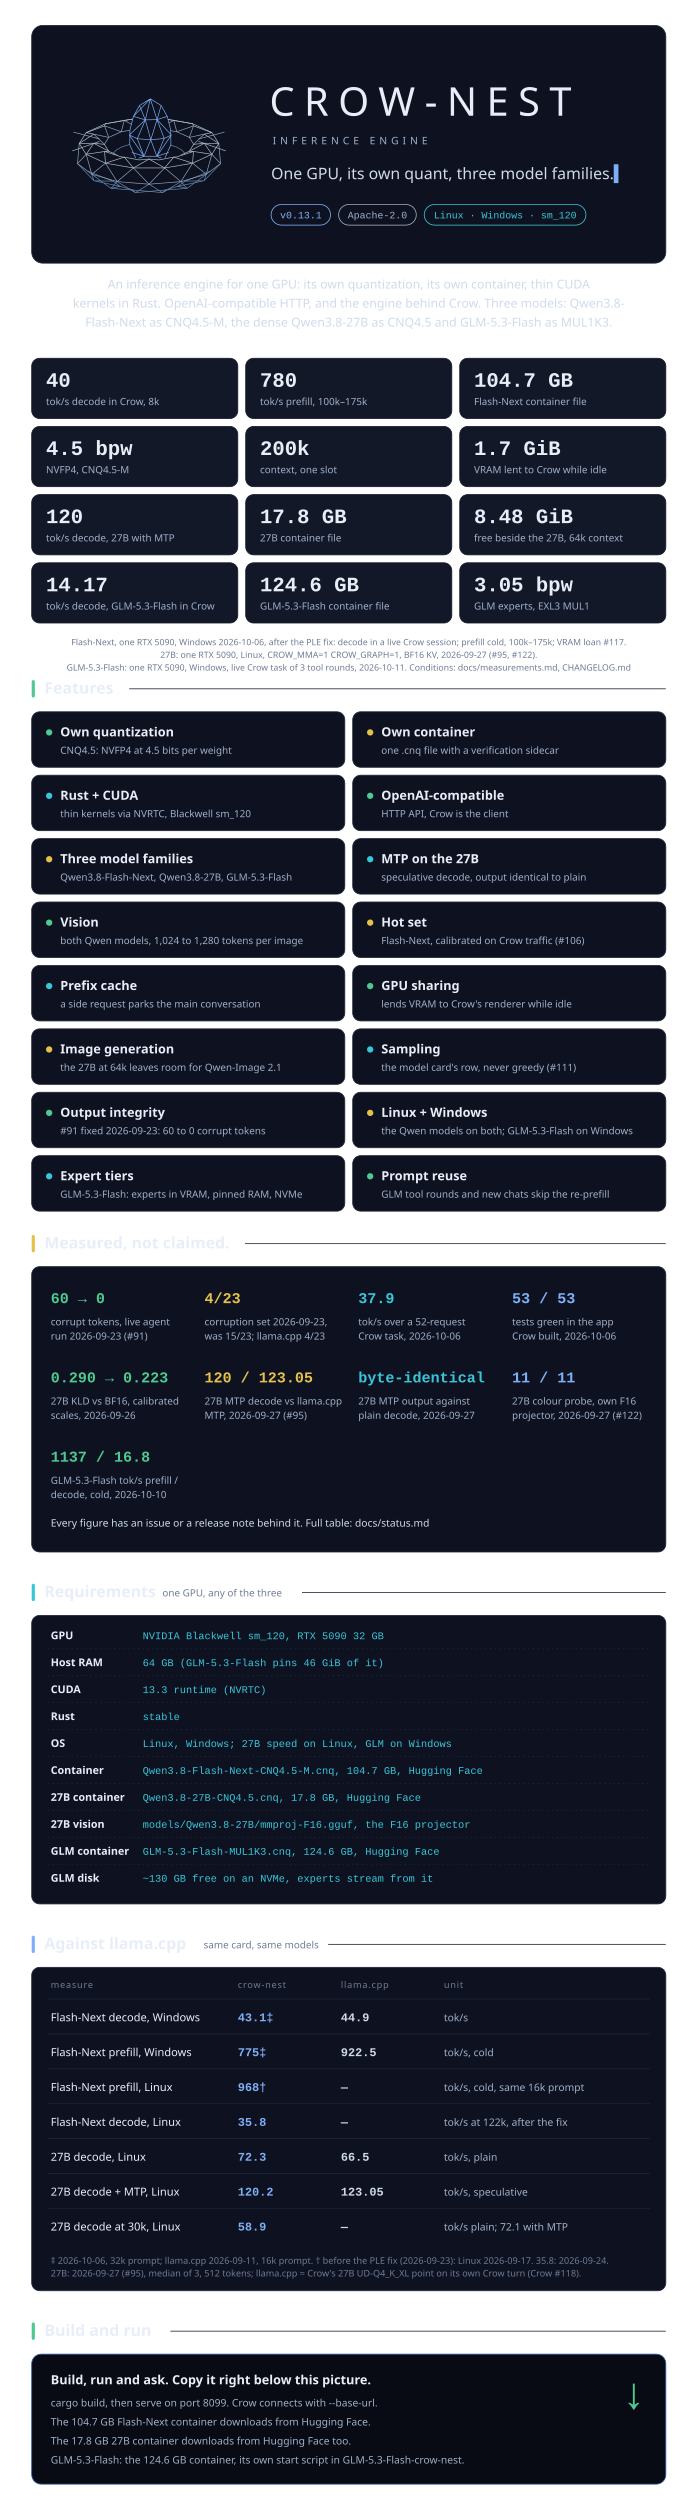
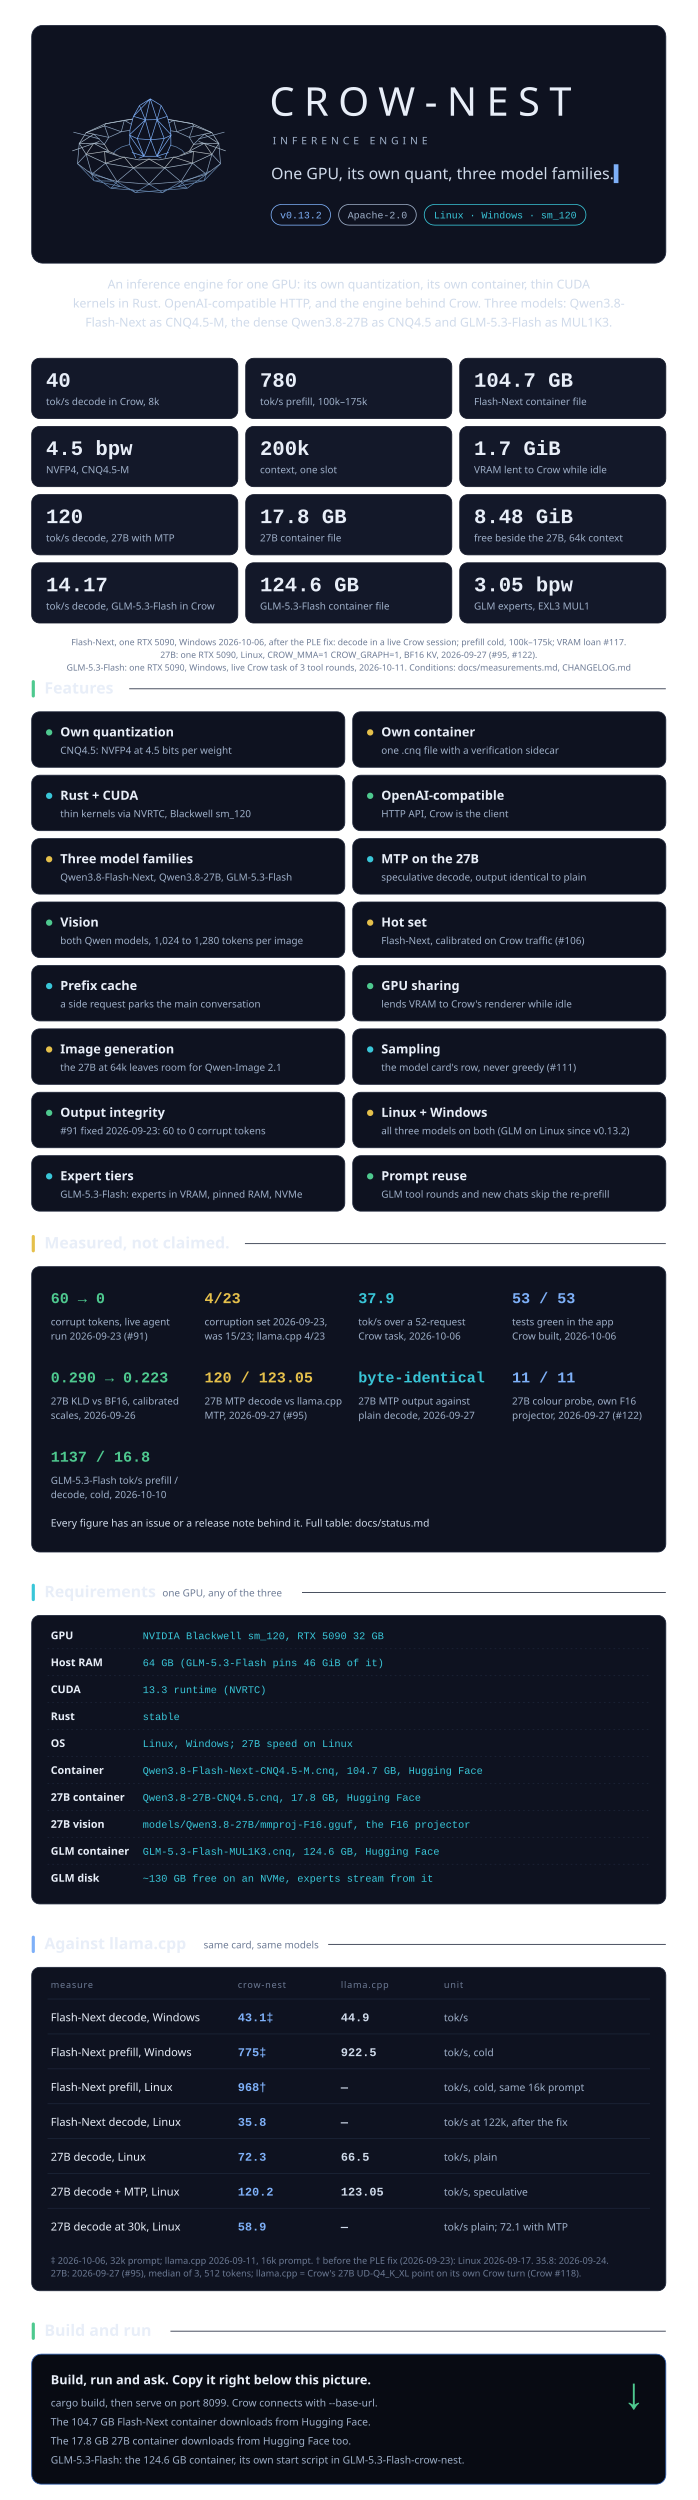
<svg xmlns="http://www.w3.org/2000/svg" viewBox="0 0 880 3154" width="880" height="3154" role="img" aria-label="crow-nest: one GPU, its own quant, three model families. Features, measurements, requirements.">
  <rect x="40" y="32" width="800" height="300" rx="14" fill="#0e1220" stroke="#1c2438" />
  <svg x="48" y="44" width="280" height="280" viewBox="0 0 1024 1024">
    <defs>
      <clipPath id="noegg">
        <path clip-rule="evenodd" d="M0 0H1024V1024H0ZM518.0 295.0 568.2 326.0 595.7 375.6 612.5 437.6 612.7 505.8 583.0 574.0 518.0 605.0 453.0 574.0 423.3 505.8 423.5 437.6 440.3 375.6 467.8 326.0Z" />
      </clipPath>
      <clipPath id="abovefront">
        <path d="M0 0H1024V479L774.0 479.0L767.4 500.0L716.8 537.8L625.7 564.0L512.0 573.3L398.3 564.0L307.2 537.8L256.6 500.0L250.0 479.0L0 479Z" />
      </clipPath>
    </defs>
    <g fill="none" stroke-width="3" stroke-linejoin="round" stroke-linecap="round">
      <path stroke="#6789b2" clip-path="url(#noegg)" d="M346 548 360 532 386 517 422 506 465 499 512 497 559 499 602 506 638 517 664 532 678 548" />
      <path stroke="#acbece" d="M718 505 767 500 698 537M698 537 717 538 640 563M640 563 626 564 558 577M558 577 512 573 466 577M466 577 398 564 384 563M384 563 307 538 326 537M326 537 257 500 306 505" />
      <path stroke="#90a7c2" clip-path="url(#noegg)" d="M306 505 257 458 326 473M326 473 307 420 384 447M384 447 398 394 466 433M466 433 512 385 558 433M558 433 626 394 640 447M640 447 717 420 698 473M698 473 767 458 718 505" />
      <path stroke="#b9c0c4" d="M767 500 802 551 717 538M717 538 713 592 626 564M626 564 584 614 512 573M512 573 440 614 398 564M398 564 311 592 307 538M307 538 222 551 257 500" />
      <path stroke="#acbece" clip-path="url(#noegg)" d="M257 500 190 501 257 458M257 458 222 451 307 420M307 420 311 410 398 394M398 394 440 388 512 385M512 385 584 388 626 394M626 394 713 410 717 420M717 420 802 451 767 458M767 458 834 501 767 500" />
      <path stroke="#90a7c2" d="M834 501 842 594 802 551M802 551 776 643 713 592M713 592 659 677 584 614M584 614 512 689 440 614M440 614 365 677 311 592M311 592 248 643 222 551M222 551 182 594 190 501" />
      <path stroke="#6789b2" d="M842 594 766 673 776 643M776 643 688 708 659 677M659 677 575 728 512 689M512 689 449 728 365 677M365 677 336 708 248 643M248 643 258 673 182 594M794 629 678 675 766 673M766 673 645 699 688 708M688 708 586 716 575 728M575 728 512 722 449 728M449 728 438 716 336 708M336 708 379 699 258 673M258 673 346 675 230 629" />
      <path stroke="#90a7c2" clip-path="url(#noegg)" d="M306 505 326 473 384 447 466 433 558 433 640 447 698 473 718 505" />
      <path stroke="#b9c0c4" clip-path="url(#abovefront)" d="M718 505 698 537 640 563 558 577 466 577 384 563 326 537 306 505" />
      <path stroke="#acbece" clip-path="url(#noegg)" d="M190 501 222 451 311 410 440 388 584 388 713 410 802 451 834 501" />
      <path stroke="#acbece" d="M834 501 802 551 713 592 584 614 440 614 311 592 222 551 190 501" />
      <path stroke="#90a7c2" d="M842 594 776 643 659 677 512 689 365 677 248 643 182 594" />
      <path stroke="#6789b2" d="M678 675 645 699 586 716 512 722 438 716 379 699 346 675" />
      <path stroke="#7eb0f8" clip-path="url(#abovefront)" d="M440 376 495 392 549 391 596 376M421 462 458 479 520 484 582 478 615 462M434 543 489 560 548 560 602 543M440 376 518 295 495 392M518 295 549 391M468 326 495 392M568 326 549 391M421 462 495 392 458 479M495 392 520 484 549 391 582 478M549 391 615 462M458 479 489 560 520 484 548 560 582 478M421 462 489 560M615 462 548 560M489 560 453 574M548 560 583 574M518 295 568 326 596 376 612 438 613 506 583 574 518 605 453 574 423 506 424 438 440 376 468 326 518 295" />
      <path stroke="#acbece" d="M742 492 865 535" />
      <path stroke="#90a7c2" clip-path="url(#noegg)" d="M741 480 859 449" />
      <path stroke="#acbece" d="M282 492 159 535" />
      <path stroke="#90a7c2" clip-path="url(#noegg)" d="M283 480 164 449" />
    </g>
  </svg>
  <text x="340" y="146" font-family="-apple-system,BlinkMacSystemFont,'Segoe UI','Noto Sans',Helvetica,Arial,sans-serif" font-size="50" font-weight="300" fill="#e8eef8" text-anchor="start" letter-spacing="12">CROW-NEST</text>
  <text x="344" y="182" font-family="-apple-system,BlinkMacSystemFont,'Segoe UI','Noto Sans',Helvetica,Arial,sans-serif" font-size="13" font-weight="400" fill="#9fb0c9" text-anchor="start" letter-spacing="5">INFERENCE ENGINE</text>
  <text x="342" y="226" font-family="-apple-system,BlinkMacSystemFont,'Segoe UI','Noto Sans',Helvetica,Arial,sans-serif" font-size="20" fill="#cfdaea">One GPU, its own quant, three model families.<tspan fill="#7eb0f8">▍<animate attributeName="opacity" values="1;1;0;0" keyTimes="0;.5;.5;1" dur="1.1s" repeatCount="indefinite" />
    </tspan>
  </text>
  <rect x="342" y="258" width="75" height="26" rx="13" fill="none" stroke="#7eb0f8" />
-   <text x="379.6" y="275.5" font-family="ui-monospace,SFMono-Regular,'SF Mono',Menlo,Consolas,'Liberation Mono',monospace" font-size="12.5" font-weight="400" fill="#7eb0f8" text-anchor="middle" letter-spacing="0">v0.13.1</text>
+   <text x="379.6" y="275.5" font-family="ui-monospace,SFMono-Regular,'SF Mono',Menlo,Consolas,'Liberation Mono',monospace" font-size="12.5" font-weight="400" fill="#7eb0f8" text-anchor="middle" letter-spacing="0">v0.13.2</text>
  <rect x="427.2" y="258" width="98" height="26" rx="13" fill="none" stroke="#9fb0c9" />
  <text x="476.2" y="275.5" font-family="ui-monospace,SFMono-Regular,'SF Mono',Menlo,Consolas,'Liberation Mono',monospace" font-size="12.5" font-weight="400" fill="#9fb0c9" text-anchor="middle" letter-spacing="0">Apache-2.0</text>
  <rect x="535.2" y="258" width="204" height="26" rx="13" fill="none" stroke="#39c6d8" />
  <text x="637.4" y="275.5" font-family="ui-monospace,SFMono-Regular,'SF Mono',Menlo,Consolas,'Liberation Mono',monospace" font-size="12.5" font-weight="400" fill="#39c6d8" text-anchor="middle" letter-spacing="0">Linux · Windows · sm_120</text>
  <text x="440.0" y="364" font-family="-apple-system,BlinkMacSystemFont,'Segoe UI','Noto Sans',Helvetica,Arial,sans-serif" font-size="15.5" font-weight="400" fill="#cfdaea" text-anchor="middle" letter-spacing="0">An inference engine for one GPU: its own quantization, its own container, thin CUDA</text>
  <text x="440.0" y="388" font-family="-apple-system,BlinkMacSystemFont,'Segoe UI','Noto Sans',Helvetica,Arial,sans-serif" font-size="15.5" font-weight="400" fill="#cfdaea" text-anchor="middle" letter-spacing="0">kernels in Rust. OpenAI-compatible HTTP, and the engine behind Crow. Three models: Qwen3.8-</text>
  <text x="440.0" y="412" font-family="-apple-system,BlinkMacSystemFont,'Segoe UI','Noto Sans',Helvetica,Arial,sans-serif" font-size="15.5" font-weight="400" fill="#cfdaea" text-anchor="middle" letter-spacing="0">Flash-Next as CNQ4.5-M, the dense Qwen3.8-27B as CNQ4.5 and GLM-5.3-Flash as MUL1K3.</text>
  <rect x="40" y="452" width="260" height="76" rx="10" fill="#131829" stroke="#131829" />
  <text x="58" y="488" font-family="ui-monospace,SFMono-Regular,'SF Mono',Menlo,Consolas,'Liberation Mono',monospace" font-size="26" font-weight="600" fill="#e8eef8" text-anchor="start" letter-spacing="0">40</text>
  <text x="58" y="511" font-family="-apple-system,BlinkMacSystemFont,'Segoe UI','Noto Sans',Helvetica,Arial,sans-serif" font-size="12.5" font-weight="400" fill="#9fb0c9" text-anchor="start" letter-spacing="0">tok/s decode in Crow, 8k</text>
  <rect x="310" y="452" width="260" height="76" rx="10" fill="#131829" stroke="#131829" />
  <text x="328" y="488" font-family="ui-monospace,SFMono-Regular,'SF Mono',Menlo,Consolas,'Liberation Mono',monospace" font-size="26" font-weight="600" fill="#e8eef8" text-anchor="start" letter-spacing="0">780</text>
  <text x="328" y="511" font-family="-apple-system,BlinkMacSystemFont,'Segoe UI','Noto Sans',Helvetica,Arial,sans-serif" font-size="12.5" font-weight="400" fill="#9fb0c9" text-anchor="start" letter-spacing="0">tok/s prefill, 100k–175k</text>
  <rect x="580" y="452" width="260" height="76" rx="10" fill="#131829" stroke="#131829" />
  <text x="598" y="488" font-family="ui-monospace,SFMono-Regular,'SF Mono',Menlo,Consolas,'Liberation Mono',monospace" font-size="26" font-weight="600" fill="#e8eef8" text-anchor="start" letter-spacing="0">104.7 GB</text>
  <text x="598" y="511" font-family="-apple-system,BlinkMacSystemFont,'Segoe UI','Noto Sans',Helvetica,Arial,sans-serif" font-size="12.5" font-weight="400" fill="#9fb0c9" text-anchor="start" letter-spacing="0">Flash-Next container file</text>
  <rect x="40" y="538" width="260" height="76" rx="10" fill="#131829" stroke="#131829" />
  <text x="58" y="574" font-family="ui-monospace,SFMono-Regular,'SF Mono',Menlo,Consolas,'Liberation Mono',monospace" font-size="26" font-weight="600" fill="#e8eef8" text-anchor="start" letter-spacing="0">4.5 bpw</text>
  <text x="58" y="597" font-family="-apple-system,BlinkMacSystemFont,'Segoe UI','Noto Sans',Helvetica,Arial,sans-serif" font-size="12.5" font-weight="400" fill="#9fb0c9" text-anchor="start" letter-spacing="0">NVFP4, CNQ4.5-M</text>
  <rect x="310" y="538" width="260" height="76" rx="10" fill="#131829" stroke="#131829" />
  <text x="328" y="574" font-family="ui-monospace,SFMono-Regular,'SF Mono',Menlo,Consolas,'Liberation Mono',monospace" font-size="26" font-weight="600" fill="#e8eef8" text-anchor="start" letter-spacing="0">200k</text>
  <text x="328" y="597" font-family="-apple-system,BlinkMacSystemFont,'Segoe UI','Noto Sans',Helvetica,Arial,sans-serif" font-size="12.5" font-weight="400" fill="#9fb0c9" text-anchor="start" letter-spacing="0">context, one slot</text>
  <rect x="580" y="538" width="260" height="76" rx="10" fill="#131829" stroke="#131829" />
  <text x="598" y="574" font-family="ui-monospace,SFMono-Regular,'SF Mono',Menlo,Consolas,'Liberation Mono',monospace" font-size="26" font-weight="600" fill="#e8eef8" text-anchor="start" letter-spacing="0">1.7 GiB</text>
  <text x="598" y="597" font-family="-apple-system,BlinkMacSystemFont,'Segoe UI','Noto Sans',Helvetica,Arial,sans-serif" font-size="12.5" font-weight="400" fill="#9fb0c9" text-anchor="start" letter-spacing="0">VRAM lent to Crow while idle</text>
  <rect x="40" y="624" width="260" height="76" rx="10" fill="#131829" stroke="#131829" />
  <text x="58" y="660" font-family="ui-monospace,SFMono-Regular,'SF Mono',Menlo,Consolas,'Liberation Mono',monospace" font-size="26" font-weight="600" fill="#e8eef8" text-anchor="start" letter-spacing="0">120</text>
  <text x="58" y="683" font-family="-apple-system,BlinkMacSystemFont,'Segoe UI','Noto Sans',Helvetica,Arial,sans-serif" font-size="12.5" font-weight="400" fill="#9fb0c9" text-anchor="start" letter-spacing="0">tok/s decode, 27B with MTP</text>
  <rect x="310" y="624" width="260" height="76" rx="10" fill="#131829" stroke="#131829" />
  <text x="328" y="660" font-family="ui-monospace,SFMono-Regular,'SF Mono',Menlo,Consolas,'Liberation Mono',monospace" font-size="26" font-weight="600" fill="#e8eef8" text-anchor="start" letter-spacing="0">17.8 GB</text>
  <text x="328" y="683" font-family="-apple-system,BlinkMacSystemFont,'Segoe UI','Noto Sans',Helvetica,Arial,sans-serif" font-size="12.5" font-weight="400" fill="#9fb0c9" text-anchor="start" letter-spacing="0">27B container file</text>
  <rect x="580" y="624" width="260" height="76" rx="10" fill="#131829" stroke="#131829" />
  <text x="598" y="660" font-family="ui-monospace,SFMono-Regular,'SF Mono',Menlo,Consolas,'Liberation Mono',monospace" font-size="26" font-weight="600" fill="#e8eef8" text-anchor="start" letter-spacing="0">8.48 GiB</text>
  <text x="598" y="683" font-family="-apple-system,BlinkMacSystemFont,'Segoe UI','Noto Sans',Helvetica,Arial,sans-serif" font-size="12.5" font-weight="400" fill="#9fb0c9" text-anchor="start" letter-spacing="0">free beside the 27B, 64k context</text>
  <rect x="40" y="710" width="260" height="76" rx="10" fill="#131829" stroke="#131829" />
  <text x="58" y="746" font-family="ui-monospace,SFMono-Regular,'SF Mono',Menlo,Consolas,'Liberation Mono',monospace" font-size="26" font-weight="600" fill="#e8eef8" text-anchor="start" letter-spacing="0">14.17</text>
  <text x="58" y="769" font-family="-apple-system,BlinkMacSystemFont,'Segoe UI','Noto Sans',Helvetica,Arial,sans-serif" font-size="12.5" font-weight="400" fill="#9fb0c9" text-anchor="start" letter-spacing="0">tok/s decode, GLM-5.3-Flash in Crow</text>
  <rect x="310" y="710" width="260" height="76" rx="10" fill="#131829" stroke="#131829" />
  <text x="328" y="746" font-family="ui-monospace,SFMono-Regular,'SF Mono',Menlo,Consolas,'Liberation Mono',monospace" font-size="26" font-weight="600" fill="#e8eef8" text-anchor="start" letter-spacing="0">124.6 GB</text>
  <text x="328" y="769" font-family="-apple-system,BlinkMacSystemFont,'Segoe UI','Noto Sans',Helvetica,Arial,sans-serif" font-size="12.5" font-weight="400" fill="#9fb0c9" text-anchor="start" letter-spacing="0">GLM-5.3-Flash container file</text>
  <rect x="580" y="710" width="260" height="76" rx="10" fill="#131829" stroke="#131829" />
  <text x="598" y="746" font-family="ui-monospace,SFMono-Regular,'SF Mono',Menlo,Consolas,'Liberation Mono',monospace" font-size="26" font-weight="600" fill="#e8eef8" text-anchor="start" letter-spacing="0">3.05 bpw</text>
  <text x="598" y="769" font-family="-apple-system,BlinkMacSystemFont,'Segoe UI','Noto Sans',Helvetica,Arial,sans-serif" font-size="12.5" font-weight="400" fill="#9fb0c9" text-anchor="start" letter-spacing="0">GLM experts, EXL3 MUL1</text>
  <text x="440.0" y="814" font-family="-apple-system,BlinkMacSystemFont,'Segoe UI','Noto Sans',Helvetica,Arial,sans-serif" font-size="11" font-weight="400" fill="#6d7b95" text-anchor="middle" letter-spacing="0">Flash-Next, one RTX 5090, Windows 2026-10-06, after the PLE fix: decode in a live Crow session; prefill cold, 100k–175k; VRAM loan #117.</text>
  <text x="440.0" y="830" font-family="-apple-system,BlinkMacSystemFont,'Segoe UI','Noto Sans',Helvetica,Arial,sans-serif" font-size="11" font-weight="400" fill="#6d7b95" text-anchor="middle" letter-spacing="0">27B: one RTX 5090, Linux, CROW_MMA=1 CROW_GRAPH=1, BF16 KV, 2026-09-27 (#95, #122).</text>
  <text x="440.0" y="846" font-family="-apple-system,BlinkMacSystemFont,'Segoe UI','Noto Sans',Helvetica,Arial,sans-serif" font-size="11" font-weight="400" fill="#6d7b95" text-anchor="middle" letter-spacing="0">GLM-5.3-Flash: one RTX 5090, Windows, live Crow task of 3 tool rounds, 2026-10-11. Conditions: docs/measurements.md, CHANGELOG.md</text>
  <rect x="40" y="858" width="4" height="22" rx="2" fill="#4ec98f" />
  <text x="56" y="875" font-family="-apple-system,BlinkMacSystemFont,'Segoe UI','Noto Sans',Helvetica,Arial,sans-serif" font-size="20" font-weight="600" fill="#e8eef8" text-anchor="start" letter-spacing="0">Features</text>
  <line x1="163" y1="869" x2="840" y2="869" stroke="#1c2438" />
  <rect x="40" y="898" width="395" height="70" rx="10" fill="#0e1220" stroke="#1c2438" />
  <circle cx="62" cy="924" r="4" fill="#4ec98f" />
  <text x="76" y="929" font-family="-apple-system,BlinkMacSystemFont,'Segoe UI','Noto Sans',Helvetica,Arial,sans-serif" font-size="16" font-weight="600" fill="#e8eef8" text-anchor="start" letter-spacing="0">Own quantization</text>
  <text x="76" y="951" font-family="-apple-system,BlinkMacSystemFont,'Segoe UI','Noto Sans',Helvetica,Arial,sans-serif" font-size="12.5" font-weight="400" fill="#9fb0c9" text-anchor="start" letter-spacing="0">CNQ4.5: NVFP4 at 4.5 bits per weight</text>
  <rect x="445" y="898" width="395" height="70" rx="10" fill="#0e1220" stroke="#1c2438" />
  <circle cx="467" cy="924" r="4" fill="#e5c04b" />
  <text x="481" y="929" font-family="-apple-system,BlinkMacSystemFont,'Segoe UI','Noto Sans',Helvetica,Arial,sans-serif" font-size="16" font-weight="600" fill="#e8eef8" text-anchor="start" letter-spacing="0">Own container</text>
  <text x="481" y="951" font-family="-apple-system,BlinkMacSystemFont,'Segoe UI','Noto Sans',Helvetica,Arial,sans-serif" font-size="12.5" font-weight="400" fill="#9fb0c9" text-anchor="start" letter-spacing="0">one .cnq file with a verification sidecar</text>
  <rect x="40" y="978" width="395" height="70" rx="10" fill="#0e1220" stroke="#1c2438" />
  <circle cx="62" cy="1004" r="4" fill="#39c6d8" />
  <text x="76" y="1009" font-family="-apple-system,BlinkMacSystemFont,'Segoe UI','Noto Sans',Helvetica,Arial,sans-serif" font-size="16" font-weight="600" fill="#e8eef8" text-anchor="start" letter-spacing="0">Rust + CUDA</text>
  <text x="76" y="1031" font-family="-apple-system,BlinkMacSystemFont,'Segoe UI','Noto Sans',Helvetica,Arial,sans-serif" font-size="12.5" font-weight="400" fill="#9fb0c9" text-anchor="start" letter-spacing="0">thin kernels via NVRTC, Blackwell sm_120</text>
  <rect x="445" y="978" width="395" height="70" rx="10" fill="#0e1220" stroke="#1c2438" />
  <circle cx="467" cy="1004" r="4" fill="#4ec98f" />
  <text x="481" y="1009" font-family="-apple-system,BlinkMacSystemFont,'Segoe UI','Noto Sans',Helvetica,Arial,sans-serif" font-size="16" font-weight="600" fill="#e8eef8" text-anchor="start" letter-spacing="0">OpenAI-compatible</text>
  <text x="481" y="1031" font-family="-apple-system,BlinkMacSystemFont,'Segoe UI','Noto Sans',Helvetica,Arial,sans-serif" font-size="12.5" font-weight="400" fill="#9fb0c9" text-anchor="start" letter-spacing="0">HTTP API, Crow is the client</text>
  <rect x="40" y="1058" width="395" height="70" rx="10" fill="#0e1220" stroke="#1c2438" />
  <circle cx="62" cy="1084" r="4" fill="#e5c04b" />
  <text x="76" y="1089" font-family="-apple-system,BlinkMacSystemFont,'Segoe UI','Noto Sans',Helvetica,Arial,sans-serif" font-size="16" font-weight="600" fill="#e8eef8" text-anchor="start" letter-spacing="0">Three model families</text>
  <text x="76" y="1111" font-family="-apple-system,BlinkMacSystemFont,'Segoe UI','Noto Sans',Helvetica,Arial,sans-serif" font-size="12.5" font-weight="400" fill="#9fb0c9" text-anchor="start" letter-spacing="0">Qwen3.8-Flash-Next, Qwen3.8-27B, GLM-5.3-Flash</text>
  <rect x="445" y="1058" width="395" height="70" rx="10" fill="#0e1220" stroke="#1c2438" />
  <circle cx="467" cy="1084" r="4" fill="#39c6d8" />
  <text x="481" y="1089" font-family="-apple-system,BlinkMacSystemFont,'Segoe UI','Noto Sans',Helvetica,Arial,sans-serif" font-size="16" font-weight="600" fill="#e8eef8" text-anchor="start" letter-spacing="0">MTP on the 27B</text>
  <text x="481" y="1111" font-family="-apple-system,BlinkMacSystemFont,'Segoe UI','Noto Sans',Helvetica,Arial,sans-serif" font-size="12.5" font-weight="400" fill="#9fb0c9" text-anchor="start" letter-spacing="0">speculative decode, output identical to plain</text>
  <rect x="40" y="1138" width="395" height="70" rx="10" fill="#0e1220" stroke="#1c2438" />
  <circle cx="62" cy="1164" r="4" fill="#4ec98f" />
  <text x="76" y="1169" font-family="-apple-system,BlinkMacSystemFont,'Segoe UI','Noto Sans',Helvetica,Arial,sans-serif" font-size="16" font-weight="600" fill="#e8eef8" text-anchor="start" letter-spacing="0">Vision</text>
  <text x="76" y="1191" font-family="-apple-system,BlinkMacSystemFont,'Segoe UI','Noto Sans',Helvetica,Arial,sans-serif" font-size="12.5" font-weight="400" fill="#9fb0c9" text-anchor="start" letter-spacing="0">both Qwen models, 1,024 to 1,280 tokens per image</text>
  <rect x="445" y="1138" width="395" height="70" rx="10" fill="#0e1220" stroke="#1c2438" />
  <circle cx="467" cy="1164" r="4" fill="#e5c04b" />
  <text x="481" y="1169" font-family="-apple-system,BlinkMacSystemFont,'Segoe UI','Noto Sans',Helvetica,Arial,sans-serif" font-size="16" font-weight="600" fill="#e8eef8" text-anchor="start" letter-spacing="0">Hot set</text>
  <text x="481" y="1191" font-family="-apple-system,BlinkMacSystemFont,'Segoe UI','Noto Sans',Helvetica,Arial,sans-serif" font-size="12.5" font-weight="400" fill="#9fb0c9" text-anchor="start" letter-spacing="0">Flash-Next, calibrated on Crow traffic (#106)</text>
  <rect x="40" y="1218" width="395" height="70" rx="10" fill="#0e1220" stroke="#1c2438" />
  <circle cx="62" cy="1244" r="4" fill="#39c6d8" />
  <text x="76" y="1249" font-family="-apple-system,BlinkMacSystemFont,'Segoe UI','Noto Sans',Helvetica,Arial,sans-serif" font-size="16" font-weight="600" fill="#e8eef8" text-anchor="start" letter-spacing="0">Prefix cache</text>
  <text x="76" y="1271" font-family="-apple-system,BlinkMacSystemFont,'Segoe UI','Noto Sans',Helvetica,Arial,sans-serif" font-size="12.5" font-weight="400" fill="#9fb0c9" text-anchor="start" letter-spacing="0">a side request parks the main conversation</text>
  <rect x="445" y="1218" width="395" height="70" rx="10" fill="#0e1220" stroke="#1c2438" />
  <circle cx="467" cy="1244" r="4" fill="#4ec98f" />
  <text x="481" y="1249" font-family="-apple-system,BlinkMacSystemFont,'Segoe UI','Noto Sans',Helvetica,Arial,sans-serif" font-size="16" font-weight="600" fill="#e8eef8" text-anchor="start" letter-spacing="0">GPU sharing</text>
  <text x="481" y="1271" font-family="-apple-system,BlinkMacSystemFont,'Segoe UI','Noto Sans',Helvetica,Arial,sans-serif" font-size="12.5" font-weight="400" fill="#9fb0c9" text-anchor="start" letter-spacing="0">lends VRAM to Crow's renderer while idle</text>
  <rect x="40" y="1298" width="395" height="70" rx="10" fill="#0e1220" stroke="#1c2438" />
  <circle cx="62" cy="1324" r="4" fill="#e5c04b" />
  <text x="76" y="1329" font-family="-apple-system,BlinkMacSystemFont,'Segoe UI','Noto Sans',Helvetica,Arial,sans-serif" font-size="16" font-weight="600" fill="#e8eef8" text-anchor="start" letter-spacing="0">Image generation</text>
  <text x="76" y="1351" font-family="-apple-system,BlinkMacSystemFont,'Segoe UI','Noto Sans',Helvetica,Arial,sans-serif" font-size="12.5" font-weight="400" fill="#9fb0c9" text-anchor="start" letter-spacing="0">the 27B at 64k leaves room for Qwen-Image 2.1</text>
  <rect x="445" y="1298" width="395" height="70" rx="10" fill="#0e1220" stroke="#1c2438" />
  <circle cx="467" cy="1324" r="4" fill="#39c6d8" />
  <text x="481" y="1329" font-family="-apple-system,BlinkMacSystemFont,'Segoe UI','Noto Sans',Helvetica,Arial,sans-serif" font-size="16" font-weight="600" fill="#e8eef8" text-anchor="start" letter-spacing="0">Sampling</text>
  <text x="481" y="1351" font-family="-apple-system,BlinkMacSystemFont,'Segoe UI','Noto Sans',Helvetica,Arial,sans-serif" font-size="12.5" font-weight="400" fill="#9fb0c9" text-anchor="start" letter-spacing="0">the model card's row, never greedy (#111)</text>
  <rect x="40" y="1378" width="395" height="70" rx="10" fill="#0e1220" stroke="#1c2438" />
  <circle cx="62" cy="1404" r="4" fill="#4ec98f" />
  <text x="76" y="1409" font-family="-apple-system,BlinkMacSystemFont,'Segoe UI','Noto Sans',Helvetica,Arial,sans-serif" font-size="16" font-weight="600" fill="#e8eef8" text-anchor="start" letter-spacing="0">Output integrity</text>
  <text x="76" y="1431" font-family="-apple-system,BlinkMacSystemFont,'Segoe UI','Noto Sans',Helvetica,Arial,sans-serif" font-size="12.5" font-weight="400" fill="#9fb0c9" text-anchor="start" letter-spacing="0">#91 fixed 2026-09-23: 60 to 0 corrupt tokens</text>
  <rect x="445" y="1378" width="395" height="70" rx="10" fill="#0e1220" stroke="#1c2438" />
  <circle cx="467" cy="1404" r="4" fill="#e5c04b" />
  <text x="481" y="1409" font-family="-apple-system,BlinkMacSystemFont,'Segoe UI','Noto Sans',Helvetica,Arial,sans-serif" font-size="16" font-weight="600" fill="#e8eef8" text-anchor="start" letter-spacing="0">Linux + Windows</text>
-   <text x="481" y="1431" font-family="-apple-system,BlinkMacSystemFont,'Segoe UI','Noto Sans',Helvetica,Arial,sans-serif" font-size="12.5" font-weight="400" fill="#9fb0c9" text-anchor="start" letter-spacing="0">the Qwen models on both; GLM-5.3-Flash on Windows</text>
+   <text x="481" y="1431" font-family="-apple-system,BlinkMacSystemFont,'Segoe UI','Noto Sans',Helvetica,Arial,sans-serif" font-size="12.5" font-weight="400" fill="#9fb0c9" text-anchor="start" letter-spacing="0">all three models on both (GLM on Linux since v0.13.2)</text>
  <rect x="40" y="1458" width="395" height="70" rx="10" fill="#0e1220" stroke="#1c2438" />
  <circle cx="62" cy="1484" r="4" fill="#39c6d8" />
  <text x="76" y="1489" font-family="-apple-system,BlinkMacSystemFont,'Segoe UI','Noto Sans',Helvetica,Arial,sans-serif" font-size="16" font-weight="600" fill="#e8eef8" text-anchor="start" letter-spacing="0">Expert tiers</text>
  <text x="76" y="1511" font-family="-apple-system,BlinkMacSystemFont,'Segoe UI','Noto Sans',Helvetica,Arial,sans-serif" font-size="12.5" font-weight="400" fill="#9fb0c9" text-anchor="start" letter-spacing="0">GLM-5.3-Flash: experts in VRAM, pinned RAM, NVMe</text>
  <rect x="445" y="1458" width="395" height="70" rx="10" fill="#0e1220" stroke="#1c2438" />
  <circle cx="467" cy="1484" r="4" fill="#4ec98f" />
  <text x="481" y="1489" font-family="-apple-system,BlinkMacSystemFont,'Segoe UI','Noto Sans',Helvetica,Arial,sans-serif" font-size="16" font-weight="600" fill="#e8eef8" text-anchor="start" letter-spacing="0">Prompt reuse</text>
  <text x="481" y="1511" font-family="-apple-system,BlinkMacSystemFont,'Segoe UI','Noto Sans',Helvetica,Arial,sans-serif" font-size="12.5" font-weight="400" fill="#9fb0c9" text-anchor="start" letter-spacing="0">GLM tool rounds and new chats skip the re-prefill</text>
  <rect x="40" y="1558" width="4" height="22" rx="2" fill="#e5c04b" />
  <text x="56" y="1575" font-family="-apple-system,BlinkMacSystemFont,'Segoe UI','Noto Sans',Helvetica,Arial,sans-serif" font-size="20" font-weight="600" fill="#e8eef8" text-anchor="start" letter-spacing="0">Measured, not claimed.</text>
  <line x1="309" y1="1569" x2="840" y2="1569" stroke="#1c2438" />
  <rect x="40" y="1598" width="800" height="360" rx="10" fill="#0e1220" stroke="#1c2438" />
  <text x="64" y="1644" font-family="ui-monospace,SFMono-Regular,'SF Mono',Menlo,Consolas,'Liberation Mono',monospace" font-size="19" font-weight="600" fill="#4ec98f" text-anchor="start" letter-spacing="0">60 → 0</text>
  <text x="64" y="1672" font-family="-apple-system,BlinkMacSystemFont,'Segoe UI','Noto Sans',Helvetica,Arial,sans-serif" font-size="12.5" font-weight="400" fill="#9fb0c9" text-anchor="start" letter-spacing="0">corrupt tokens, live agent</text>
  <text x="64" y="1690" font-family="-apple-system,BlinkMacSystemFont,'Segoe UI','Noto Sans',Helvetica,Arial,sans-serif" font-size="12.5" font-weight="400" fill="#9fb0c9" text-anchor="start" letter-spacing="0">run 2026-09-23 (#91)</text>
  <text x="258" y="1644" font-family="ui-monospace,SFMono-Regular,'SF Mono',Menlo,Consolas,'Liberation Mono',monospace" font-size="19" font-weight="600" fill="#e5c04b" text-anchor="start" letter-spacing="0">4/23</text>
  <text x="258" y="1672" font-family="-apple-system,BlinkMacSystemFont,'Segoe UI','Noto Sans',Helvetica,Arial,sans-serif" font-size="12.5" font-weight="400" fill="#9fb0c9" text-anchor="start" letter-spacing="0">corruption set 2026-09-23,</text>
  <text x="258" y="1690" font-family="-apple-system,BlinkMacSystemFont,'Segoe UI','Noto Sans',Helvetica,Arial,sans-serif" font-size="12.5" font-weight="400" fill="#9fb0c9" text-anchor="start" letter-spacing="0">was 15/23; llama.cpp 4/23</text>
  <text x="452" y="1644" font-family="ui-monospace,SFMono-Regular,'SF Mono',Menlo,Consolas,'Liberation Mono',monospace" font-size="19" font-weight="600" fill="#39c6d8" text-anchor="start" letter-spacing="0">37.9</text>
  <text x="452" y="1672" font-family="-apple-system,BlinkMacSystemFont,'Segoe UI','Noto Sans',Helvetica,Arial,sans-serif" font-size="12.5" font-weight="400" fill="#9fb0c9" text-anchor="start" letter-spacing="0">tok/s over a 52-request</text>
  <text x="452" y="1690" font-family="-apple-system,BlinkMacSystemFont,'Segoe UI','Noto Sans',Helvetica,Arial,sans-serif" font-size="12.5" font-weight="400" fill="#9fb0c9" text-anchor="start" letter-spacing="0">Crow task, 2026-10-06</text>
  <text x="646" y="1644" font-family="ui-monospace,SFMono-Regular,'SF Mono',Menlo,Consolas,'Liberation Mono',monospace" font-size="19" font-weight="600" fill="#7eb0f8" text-anchor="start" letter-spacing="0">53 / 53</text>
  <text x="646" y="1672" font-family="-apple-system,BlinkMacSystemFont,'Segoe UI','Noto Sans',Helvetica,Arial,sans-serif" font-size="12.5" font-weight="400" fill="#9fb0c9" text-anchor="start" letter-spacing="0">tests green in the app</text>
  <text x="646" y="1690" font-family="-apple-system,BlinkMacSystemFont,'Segoe UI','Noto Sans',Helvetica,Arial,sans-serif" font-size="12.5" font-weight="400" fill="#9fb0c9" text-anchor="start" letter-spacing="0">Crow built, 2026-10-06</text>
  <text x="64" y="1744" font-family="ui-monospace,SFMono-Regular,'SF Mono',Menlo,Consolas,'Liberation Mono',monospace" font-size="19" font-weight="600" fill="#4ec98f" text-anchor="start" letter-spacing="0">0.290 → 0.223</text>
  <text x="64" y="1772" font-family="-apple-system,BlinkMacSystemFont,'Segoe UI','Noto Sans',Helvetica,Arial,sans-serif" font-size="12.5" font-weight="400" fill="#9fb0c9" text-anchor="start" letter-spacing="0">27B KLD vs BF16, calibrated</text>
  <text x="64" y="1790" font-family="-apple-system,BlinkMacSystemFont,'Segoe UI','Noto Sans',Helvetica,Arial,sans-serif" font-size="12.5" font-weight="400" fill="#9fb0c9" text-anchor="start" letter-spacing="0">scales, 2026-09-26</text>
  <text x="258" y="1744" font-family="ui-monospace,SFMono-Regular,'SF Mono',Menlo,Consolas,'Liberation Mono',monospace" font-size="19" font-weight="600" fill="#e5c04b" text-anchor="start" letter-spacing="0">120 / 123.05</text>
  <text x="258" y="1772" font-family="-apple-system,BlinkMacSystemFont,'Segoe UI','Noto Sans',Helvetica,Arial,sans-serif" font-size="12.5" font-weight="400" fill="#9fb0c9" text-anchor="start" letter-spacing="0">27B MTP decode vs llama.cpp</text>
  <text x="258" y="1790" font-family="-apple-system,BlinkMacSystemFont,'Segoe UI','Noto Sans',Helvetica,Arial,sans-serif" font-size="12.5" font-weight="400" fill="#9fb0c9" text-anchor="start" letter-spacing="0">MTP, 2026-09-27 (#95)</text>
  <text x="452" y="1744" font-family="ui-monospace,SFMono-Regular,'SF Mono',Menlo,Consolas,'Liberation Mono',monospace" font-size="19" font-weight="600" fill="#39c6d8" text-anchor="start" letter-spacing="0">byte-identical</text>
  <text x="452" y="1772" font-family="-apple-system,BlinkMacSystemFont,'Segoe UI','Noto Sans',Helvetica,Arial,sans-serif" font-size="12.5" font-weight="400" fill="#9fb0c9" text-anchor="start" letter-spacing="0">27B MTP output against</text>
  <text x="452" y="1790" font-family="-apple-system,BlinkMacSystemFont,'Segoe UI','Noto Sans',Helvetica,Arial,sans-serif" font-size="12.5" font-weight="400" fill="#9fb0c9" text-anchor="start" letter-spacing="0">plain decode, 2026-09-27</text>
  <text x="646" y="1744" font-family="ui-monospace,SFMono-Regular,'SF Mono',Menlo,Consolas,'Liberation Mono',monospace" font-size="19" font-weight="600" fill="#7eb0f8" text-anchor="start" letter-spacing="0">11 / 11</text>
  <text x="646" y="1772" font-family="-apple-system,BlinkMacSystemFont,'Segoe UI','Noto Sans',Helvetica,Arial,sans-serif" font-size="12.5" font-weight="400" fill="#9fb0c9" text-anchor="start" letter-spacing="0">27B colour probe, own F16</text>
  <text x="646" y="1790" font-family="-apple-system,BlinkMacSystemFont,'Segoe UI','Noto Sans',Helvetica,Arial,sans-serif" font-size="12.5" font-weight="400" fill="#9fb0c9" text-anchor="start" letter-spacing="0">projector, 2026-09-27 (#122)</text>
  <text x="64" y="1844" font-family="ui-monospace,SFMono-Regular,'SF Mono',Menlo,Consolas,'Liberation Mono',monospace" font-size="19" font-weight="600" fill="#4ec98f" text-anchor="start" letter-spacing="0">1137 / 16.8</text>
  <text x="64" y="1872" font-family="-apple-system,BlinkMacSystemFont,'Segoe UI','Noto Sans',Helvetica,Arial,sans-serif" font-size="12.5" font-weight="400" fill="#9fb0c9" text-anchor="start" letter-spacing="0">GLM-5.3-Flash tok/s prefill /</text>
  <text x="64" y="1890" font-family="-apple-system,BlinkMacSystemFont,'Segoe UI','Noto Sans',Helvetica,Arial,sans-serif" font-size="12.5" font-weight="400" fill="#9fb0c9" text-anchor="start" letter-spacing="0">decode, cold, 2026-10-10</text>
  <text x="64" y="1926" font-family="-apple-system,BlinkMacSystemFont,'Segoe UI','Noto Sans',Helvetica,Arial,sans-serif" font-size="13" font-weight="400" fill="#cfdaea" text-anchor="start" letter-spacing="0">Every figure has an issue or a release note behind it. Full table: docs/status.md</text>
  <rect x="40" y="1998" width="4" height="22" rx="2" fill="#39c6d8" />
  <text x="56" y="2015" font-family="-apple-system,BlinkMacSystemFont,'Segoe UI','Noto Sans',Helvetica,Arial,sans-serif" font-size="20" font-weight="600" fill="#e8eef8" text-anchor="start" letter-spacing="0">Requirements</text>
  <text x="204.8" y="2014" font-family="-apple-system,BlinkMacSystemFont,'Segoe UI','Noto Sans',Helvetica,Arial,sans-serif" font-size="12.5" font-weight="400" fill="#6d7b95" text-anchor="start" letter-spacing="0">one GPU, any of the three</text>
  <line x1="381" y1="2009" x2="840" y2="2009" stroke="#1c2438" />
  <rect x="40" y="2038" width="800" height="364" rx="10" fill="#0e1220" stroke="#1c2438" />
  <text x="64" y="2068" font-family="-apple-system,BlinkMacSystemFont,'Segoe UI','Noto Sans',Helvetica,Arial,sans-serif" font-size="13.5" font-weight="600" fill="#e8eef8" text-anchor="start" letter-spacing="0">GPU</text>
  <text x="180" y="2068" font-family="ui-monospace,SFMono-Regular,'SF Mono',Menlo,Consolas,'Liberation Mono',monospace" font-size="13" font-weight="400" fill="#39c6d8" text-anchor="start" letter-spacing="0">NVIDIA Blackwell sm_120, RTX 5090 32 GB</text>
  <line x1="60" y1="2080" x2="820" y2="2080" stroke="#1c2438" stroke-dasharray="2 4" />
  <text x="64" y="2102" font-family="-apple-system,BlinkMacSystemFont,'Segoe UI','Noto Sans',Helvetica,Arial,sans-serif" font-size="13.5" font-weight="600" fill="#e8eef8" text-anchor="start" letter-spacing="0">Host RAM</text>
  <text x="180" y="2102" font-family="ui-monospace,SFMono-Regular,'SF Mono',Menlo,Consolas,'Liberation Mono',monospace" font-size="13" font-weight="400" fill="#39c6d8" text-anchor="start" letter-spacing="0">64 GB (GLM-5.3-Flash pins 46 GiB of it)</text>
  <line x1="60" y1="2114" x2="820" y2="2114" stroke="#1c2438" stroke-dasharray="2 4" />
  <text x="64" y="2136" font-family="-apple-system,BlinkMacSystemFont,'Segoe UI','Noto Sans',Helvetica,Arial,sans-serif" font-size="13.5" font-weight="600" fill="#e8eef8" text-anchor="start" letter-spacing="0">CUDA</text>
  <text x="180" y="2136" font-family="ui-monospace,SFMono-Regular,'SF Mono',Menlo,Consolas,'Liberation Mono',monospace" font-size="13" font-weight="400" fill="#39c6d8" text-anchor="start" letter-spacing="0">13.3 runtime (NVRTC)</text>
  <line x1="60" y1="2148" x2="820" y2="2148" stroke="#1c2438" stroke-dasharray="2 4" />
  <text x="64" y="2170" font-family="-apple-system,BlinkMacSystemFont,'Segoe UI','Noto Sans',Helvetica,Arial,sans-serif" font-size="13.5" font-weight="600" fill="#e8eef8" text-anchor="start" letter-spacing="0">Rust</text>
  <text x="180" y="2170" font-family="ui-monospace,SFMono-Regular,'SF Mono',Menlo,Consolas,'Liberation Mono',monospace" font-size="13" font-weight="400" fill="#39c6d8" text-anchor="start" letter-spacing="0">stable</text>
  <line x1="60" y1="2182" x2="820" y2="2182" stroke="#1c2438" stroke-dasharray="2 4" />
  <text x="64" y="2204" font-family="-apple-system,BlinkMacSystemFont,'Segoe UI','Noto Sans',Helvetica,Arial,sans-serif" font-size="13.5" font-weight="600" fill="#e8eef8" text-anchor="start" letter-spacing="0">OS</text>
-   <text x="180" y="2204" font-family="ui-monospace,SFMono-Regular,'SF Mono',Menlo,Consolas,'Liberation Mono',monospace" font-size="13" font-weight="400" fill="#39c6d8" text-anchor="start" letter-spacing="0">Linux, Windows; 27B speed on Linux, GLM on Windows</text>
+   <text x="180" y="2204" font-family="ui-monospace,SFMono-Regular,'SF Mono',Menlo,Consolas,'Liberation Mono',monospace" font-size="13" font-weight="400" fill="#39c6d8" text-anchor="start" letter-spacing="0">Linux, Windows; 27B speed on Linux</text>
  <line x1="60" y1="2216" x2="820" y2="2216" stroke="#1c2438" stroke-dasharray="2 4" />
  <text x="64" y="2238" font-family="-apple-system,BlinkMacSystemFont,'Segoe UI','Noto Sans',Helvetica,Arial,sans-serif" font-size="13.5" font-weight="600" fill="#e8eef8" text-anchor="start" letter-spacing="0">Container</text>
  <text x="180" y="2238" font-family="ui-monospace,SFMono-Regular,'SF Mono',Menlo,Consolas,'Liberation Mono',monospace" font-size="13" font-weight="400" fill="#39c6d8" text-anchor="start" letter-spacing="0">Qwen3.8-Flash-Next-CNQ4.5-M.cnq, 104.7 GB, Hugging Face</text>
  <line x1="60" y1="2250" x2="820" y2="2250" stroke="#1c2438" stroke-dasharray="2 4" />
  <text x="64" y="2272" font-family="-apple-system,BlinkMacSystemFont,'Segoe UI','Noto Sans',Helvetica,Arial,sans-serif" font-size="13.5" font-weight="600" fill="#e8eef8" text-anchor="start" letter-spacing="0">27B container</text>
  <text x="180" y="2272" font-family="ui-monospace,SFMono-Regular,'SF Mono',Menlo,Consolas,'Liberation Mono',monospace" font-size="13" font-weight="400" fill="#39c6d8" text-anchor="start" letter-spacing="0">Qwen3.8-27B-CNQ4.5.cnq, 17.8 GB, Hugging Face</text>
  <line x1="60" y1="2284" x2="820" y2="2284" stroke="#1c2438" stroke-dasharray="2 4" />
  <text x="64" y="2306" font-family="-apple-system,BlinkMacSystemFont,'Segoe UI','Noto Sans',Helvetica,Arial,sans-serif" font-size="13.5" font-weight="600" fill="#e8eef8" text-anchor="start" letter-spacing="0">27B vision</text>
  <text x="180" y="2306" font-family="ui-monospace,SFMono-Regular,'SF Mono',Menlo,Consolas,'Liberation Mono',monospace" font-size="13" font-weight="400" fill="#39c6d8" text-anchor="start" letter-spacing="0">models/Qwen3.8-27B/mmproj-F16.gguf, the F16 projector</text>
  <line x1="60" y1="2318" x2="820" y2="2318" stroke="#1c2438" stroke-dasharray="2 4" />
  <text x="64" y="2340" font-family="-apple-system,BlinkMacSystemFont,'Segoe UI','Noto Sans',Helvetica,Arial,sans-serif" font-size="13.5" font-weight="600" fill="#e8eef8" text-anchor="start" letter-spacing="0">GLM container</text>
  <text x="180" y="2340" font-family="ui-monospace,SFMono-Regular,'SF Mono',Menlo,Consolas,'Liberation Mono',monospace" font-size="13" font-weight="400" fill="#39c6d8" text-anchor="start" letter-spacing="0">GLM-5.3-Flash-MUL1K3.cnq, 124.6 GB, Hugging Face</text>
  <line x1="60" y1="2352" x2="820" y2="2352" stroke="#1c2438" stroke-dasharray="2 4" />
  <text x="64" y="2374" font-family="-apple-system,BlinkMacSystemFont,'Segoe UI','Noto Sans',Helvetica,Arial,sans-serif" font-size="13.5" font-weight="600" fill="#e8eef8" text-anchor="start" letter-spacing="0">GLM disk</text>
  <text x="180" y="2374" font-family="ui-monospace,SFMono-Regular,'SF Mono',Menlo,Consolas,'Liberation Mono',monospace" font-size="13" font-weight="400" fill="#39c6d8" text-anchor="start" letter-spacing="0">~130 GB free on an NVMe, experts stream from it</text>
  <rect x="40" y="2442" width="4" height="22" rx="2" fill="#7eb0f8" />
  <text x="56" y="2459" font-family="-apple-system,BlinkMacSystemFont,'Segoe UI','Noto Sans',Helvetica,Arial,sans-serif" font-size="20" font-weight="600" fill="#e8eef8" text-anchor="start" letter-spacing="0">Against llama.cpp</text>
  <text x="256.8" y="2458" font-family="-apple-system,BlinkMacSystemFont,'Segoe UI','Noto Sans',Helvetica,Arial,sans-serif" font-size="12.5" font-weight="400" fill="#6d7b95" text-anchor="start" letter-spacing="0">same card, same models</text>
  <line x1="414" y1="2453" x2="840" y2="2453" stroke="#1c2438" />
  <rect x="40" y="2482" width="800" height="408" rx="10" fill="#0e1220" stroke="#1c2438" />
  <text x="64" y="2508" font-family="-apple-system,BlinkMacSystemFont,'Segoe UI','Noto Sans',Helvetica,Arial,sans-serif" font-size="11.5" font-weight="400" fill="#6d7b95" text-anchor="start" letter-spacing="1">measure</text>
  <text x="300" y="2508" font-family="-apple-system,BlinkMacSystemFont,'Segoe UI','Noto Sans',Helvetica,Arial,sans-serif" font-size="11.5" font-weight="400" fill="#6d7b95" text-anchor="start" letter-spacing="1">crow-nest</text>
  <text x="430" y="2508" font-family="-apple-system,BlinkMacSystemFont,'Segoe UI','Noto Sans',Helvetica,Arial,sans-serif" font-size="11.5" font-weight="400" fill="#6d7b95" text-anchor="start" letter-spacing="1">llama.cpp</text>
  <text x="560" y="2508" font-family="-apple-system,BlinkMacSystemFont,'Segoe UI','Noto Sans',Helvetica,Arial,sans-serif" font-size="11.5" font-weight="400" fill="#6d7b95" text-anchor="start" letter-spacing="1">unit</text>
  <line x1="60" y1="2522" x2="820" y2="2522" stroke="#1c2438" />
  <text x="64" y="2550" font-family="-apple-system,BlinkMacSystemFont,'Segoe UI','Noto Sans',Helvetica,Arial,sans-serif" font-size="14" font-weight="400" fill="#e8eef8" text-anchor="start" letter-spacing="0">Flash-Next decode, Windows</text>
  <text x="300" y="2550" font-family="ui-monospace,SFMono-Regular,'SF Mono',Menlo,Consolas,'Liberation Mono',monospace" font-size="15" font-weight="600" fill="#7eb0f8" text-anchor="start" letter-spacing="0">43.1‡</text>
  <text x="430" y="2550" font-family="ui-monospace,SFMono-Regular,'SF Mono',Menlo,Consolas,'Liberation Mono',monospace" font-size="15" font-weight="600" fill="#cfdaea" text-anchor="start" letter-spacing="0">44.9</text>
  <text x="560" y="2550" font-family="-apple-system,BlinkMacSystemFont,'Segoe UI','Noto Sans',Helvetica,Arial,sans-serif" font-size="13" font-weight="400" fill="#9fb0c9" text-anchor="start" letter-spacing="0">tok/s</text>
  <line x1="60" y1="2566" x2="820" y2="2566" stroke="#1c2438" />
  <text x="64" y="2594" font-family="-apple-system,BlinkMacSystemFont,'Segoe UI','Noto Sans',Helvetica,Arial,sans-serif" font-size="14" font-weight="400" fill="#e8eef8" text-anchor="start" letter-spacing="0">Flash-Next prefill, Windows</text>
  <text x="300" y="2594" font-family="ui-monospace,SFMono-Regular,'SF Mono',Menlo,Consolas,'Liberation Mono',monospace" font-size="15" font-weight="600" fill="#7eb0f8" text-anchor="start" letter-spacing="0">775‡</text>
  <text x="430" y="2594" font-family="ui-monospace,SFMono-Regular,'SF Mono',Menlo,Consolas,'Liberation Mono',monospace" font-size="15" font-weight="600" fill="#cfdaea" text-anchor="start" letter-spacing="0">922.5</text>
  <text x="560" y="2594" font-family="-apple-system,BlinkMacSystemFont,'Segoe UI','Noto Sans',Helvetica,Arial,sans-serif" font-size="13" font-weight="400" fill="#9fb0c9" text-anchor="start" letter-spacing="0">tok/s, cold</text>
  <line x1="60" y1="2610" x2="820" y2="2610" stroke="#1c2438" />
  <text x="64" y="2638" font-family="-apple-system,BlinkMacSystemFont,'Segoe UI','Noto Sans',Helvetica,Arial,sans-serif" font-size="14" font-weight="400" fill="#e8eef8" text-anchor="start" letter-spacing="0">Flash-Next prefill, Linux</text>
  <text x="300" y="2638" font-family="ui-monospace,SFMono-Regular,'SF Mono',Menlo,Consolas,'Liberation Mono',monospace" font-size="15" font-weight="600" fill="#7eb0f8" text-anchor="start" letter-spacing="0">968†</text>
  <text x="430" y="2638" font-family="ui-monospace,SFMono-Regular,'SF Mono',Menlo,Consolas,'Liberation Mono',monospace" font-size="15" font-weight="600" fill="#cfdaea" text-anchor="start" letter-spacing="0">—</text>
  <text x="560" y="2638" font-family="-apple-system,BlinkMacSystemFont,'Segoe UI','Noto Sans',Helvetica,Arial,sans-serif" font-size="13" font-weight="400" fill="#9fb0c9" text-anchor="start" letter-spacing="0">tok/s, cold, same 16k prompt</text>
  <line x1="60" y1="2654" x2="820" y2="2654" stroke="#1c2438" />
  <text x="64" y="2682" font-family="-apple-system,BlinkMacSystemFont,'Segoe UI','Noto Sans',Helvetica,Arial,sans-serif" font-size="14" font-weight="400" fill="#e8eef8" text-anchor="start" letter-spacing="0">Flash-Next decode, Linux</text>
  <text x="300" y="2682" font-family="ui-monospace,SFMono-Regular,'SF Mono',Menlo,Consolas,'Liberation Mono',monospace" font-size="15" font-weight="600" fill="#7eb0f8" text-anchor="start" letter-spacing="0">35.8</text>
  <text x="430" y="2682" font-family="ui-monospace,SFMono-Regular,'SF Mono',Menlo,Consolas,'Liberation Mono',monospace" font-size="15" font-weight="600" fill="#cfdaea" text-anchor="start" letter-spacing="0">—</text>
  <text x="560" y="2682" font-family="-apple-system,BlinkMacSystemFont,'Segoe UI','Noto Sans',Helvetica,Arial,sans-serif" font-size="13" font-weight="400" fill="#9fb0c9" text-anchor="start" letter-spacing="0">tok/s at 122k, after the fix</text>
  <line x1="60" y1="2698" x2="820" y2="2698" stroke="#1c2438" />
  <text x="64" y="2726" font-family="-apple-system,BlinkMacSystemFont,'Segoe UI','Noto Sans',Helvetica,Arial,sans-serif" font-size="14" font-weight="400" fill="#e8eef8" text-anchor="start" letter-spacing="0">27B decode, Linux</text>
  <text x="300" y="2726" font-family="ui-monospace,SFMono-Regular,'SF Mono',Menlo,Consolas,'Liberation Mono',monospace" font-size="15" font-weight="600" fill="#7eb0f8" text-anchor="start" letter-spacing="0">72.3</text>
  <text x="430" y="2726" font-family="ui-monospace,SFMono-Regular,'SF Mono',Menlo,Consolas,'Liberation Mono',monospace" font-size="15" font-weight="600" fill="#cfdaea" text-anchor="start" letter-spacing="0">66.5</text>
  <text x="560" y="2726" font-family="-apple-system,BlinkMacSystemFont,'Segoe UI','Noto Sans',Helvetica,Arial,sans-serif" font-size="13" font-weight="400" fill="#9fb0c9" text-anchor="start" letter-spacing="0">tok/s, plain</text>
  <line x1="60" y1="2742" x2="820" y2="2742" stroke="#1c2438" />
  <text x="64" y="2770" font-family="-apple-system,BlinkMacSystemFont,'Segoe UI','Noto Sans',Helvetica,Arial,sans-serif" font-size="14" font-weight="400" fill="#e8eef8" text-anchor="start" letter-spacing="0">27B decode + MTP, Linux</text>
  <text x="300" y="2770" font-family="ui-monospace,SFMono-Regular,'SF Mono',Menlo,Consolas,'Liberation Mono',monospace" font-size="15" font-weight="600" fill="#7eb0f8" text-anchor="start" letter-spacing="0">120.2</text>
  <text x="430" y="2770" font-family="ui-monospace,SFMono-Regular,'SF Mono',Menlo,Consolas,'Liberation Mono',monospace" font-size="15" font-weight="600" fill="#cfdaea" text-anchor="start" letter-spacing="0">123.05</text>
  <text x="560" y="2770" font-family="-apple-system,BlinkMacSystemFont,'Segoe UI','Noto Sans',Helvetica,Arial,sans-serif" font-size="13" font-weight="400" fill="#9fb0c9" text-anchor="start" letter-spacing="0">tok/s, speculative</text>
  <line x1="60" y1="2786" x2="820" y2="2786" stroke="#1c2438" />
  <text x="64" y="2814" font-family="-apple-system,BlinkMacSystemFont,'Segoe UI','Noto Sans',Helvetica,Arial,sans-serif" font-size="14" font-weight="400" fill="#e8eef8" text-anchor="start" letter-spacing="0">27B decode at 30k, Linux</text>
  <text x="300" y="2814" font-family="ui-monospace,SFMono-Regular,'SF Mono',Menlo,Consolas,'Liberation Mono',monospace" font-size="15" font-weight="600" fill="#7eb0f8" text-anchor="start" letter-spacing="0">58.9</text>
  <text x="430" y="2814" font-family="ui-monospace,SFMono-Regular,'SF Mono',Menlo,Consolas,'Liberation Mono',monospace" font-size="15" font-weight="600" fill="#cfdaea" text-anchor="start" letter-spacing="0">—</text>
  <text x="560" y="2814" font-family="-apple-system,BlinkMacSystemFont,'Segoe UI','Noto Sans',Helvetica,Arial,sans-serif" font-size="13" font-weight="400" fill="#9fb0c9" text-anchor="start" letter-spacing="0">tok/s plain; 72.1 with MTP</text>
  <text x="64" y="2856" font-family="-apple-system,BlinkMacSystemFont,'Segoe UI','Noto Sans',Helvetica,Arial,sans-serif" font-size="11.5" font-weight="400" fill="#6d7b95" text-anchor="start" letter-spacing="0">‡ 2026-10-06, 32k prompt; llama.cpp 2026-09-11, 16k prompt. † before the PLE fix (2026-09-23): Linux 2026-09-17. 35.8: 2026-09-24.</text>
  <text x="64" y="2872" font-family="-apple-system,BlinkMacSystemFont,'Segoe UI','Noto Sans',Helvetica,Arial,sans-serif" font-size="11.5" font-weight="400" fill="#6d7b95" text-anchor="start" letter-spacing="0">27B: 2026-09-27 (#95), median of 3, 512 tokens; llama.cpp = Crow's 27B UD-Q4_K_XL point on its own Crow turn (Crow #118).</text>
  <rect x="40" y="2930" width="4" height="22" rx="2" fill="#4ec98f" />
  <text x="56" y="2947" font-family="-apple-system,BlinkMacSystemFont,'Segoe UI','Noto Sans',Helvetica,Arial,sans-serif" font-size="20" font-weight="600" fill="#e8eef8" text-anchor="start" letter-spacing="0">Build and run</text>
  <line x1="215" y1="2941" x2="840" y2="2941" stroke="#1c2438" />
  <rect x="40" y="2970" width="800" height="164" rx="12" fill="#080b13" stroke="#2c5bac" />
  <text x="64" y="3008" font-family="-apple-system,BlinkMacSystemFont,'Segoe UI','Noto Sans',Helvetica,Arial,sans-serif" font-size="16" font-weight="600" fill="#e8eef8" text-anchor="start" letter-spacing="0">Build, run and ask. Copy it right below this picture.</text>
  <text x="64" y="3036" font-family="-apple-system,BlinkMacSystemFont,'Segoe UI','Noto Sans',Helvetica,Arial,sans-serif" font-size="13" font-weight="400" fill="#9fb0c9" text-anchor="start" letter-spacing="0">cargo build, then serve on port 8099. Crow connects with --base-url.</text>
  <text x="64" y="3060" font-family="-apple-system,BlinkMacSystemFont,'Segoe UI','Noto Sans',Helvetica,Arial,sans-serif" font-size="13" font-weight="400" fill="#9fb0c9" text-anchor="start" letter-spacing="0">The 104.7 GB Flash-Next container downloads from Hugging Face.</text>
  <text x="64" y="3084" font-family="-apple-system,BlinkMacSystemFont,'Segoe UI','Noto Sans',Helvetica,Arial,sans-serif" font-size="13" font-weight="400" fill="#9fb0c9" text-anchor="start" letter-spacing="0">The 17.8 GB 27B container downloads from Hugging Face too.</text>
  <text x="64" y="3108" font-family="-apple-system,BlinkMacSystemFont,'Segoe UI','Noto Sans',Helvetica,Arial,sans-serif" font-size="13" font-weight="400" fill="#9fb0c9" text-anchor="start" letter-spacing="0">GLM-5.3-Flash: the 124.6 GB container, its own start script in GLM-5.3-Flash-crow-nest.</text>
  <text x="810" y="3036" font-family="-apple-system,BlinkMacSystemFont,'Segoe UI','Noto Sans',Helvetica,Arial,sans-serif" font-size="40" font-weight="400" fill="#4ec98f" text-anchor="end" letter-spacing="0">↓</text>
</svg>
